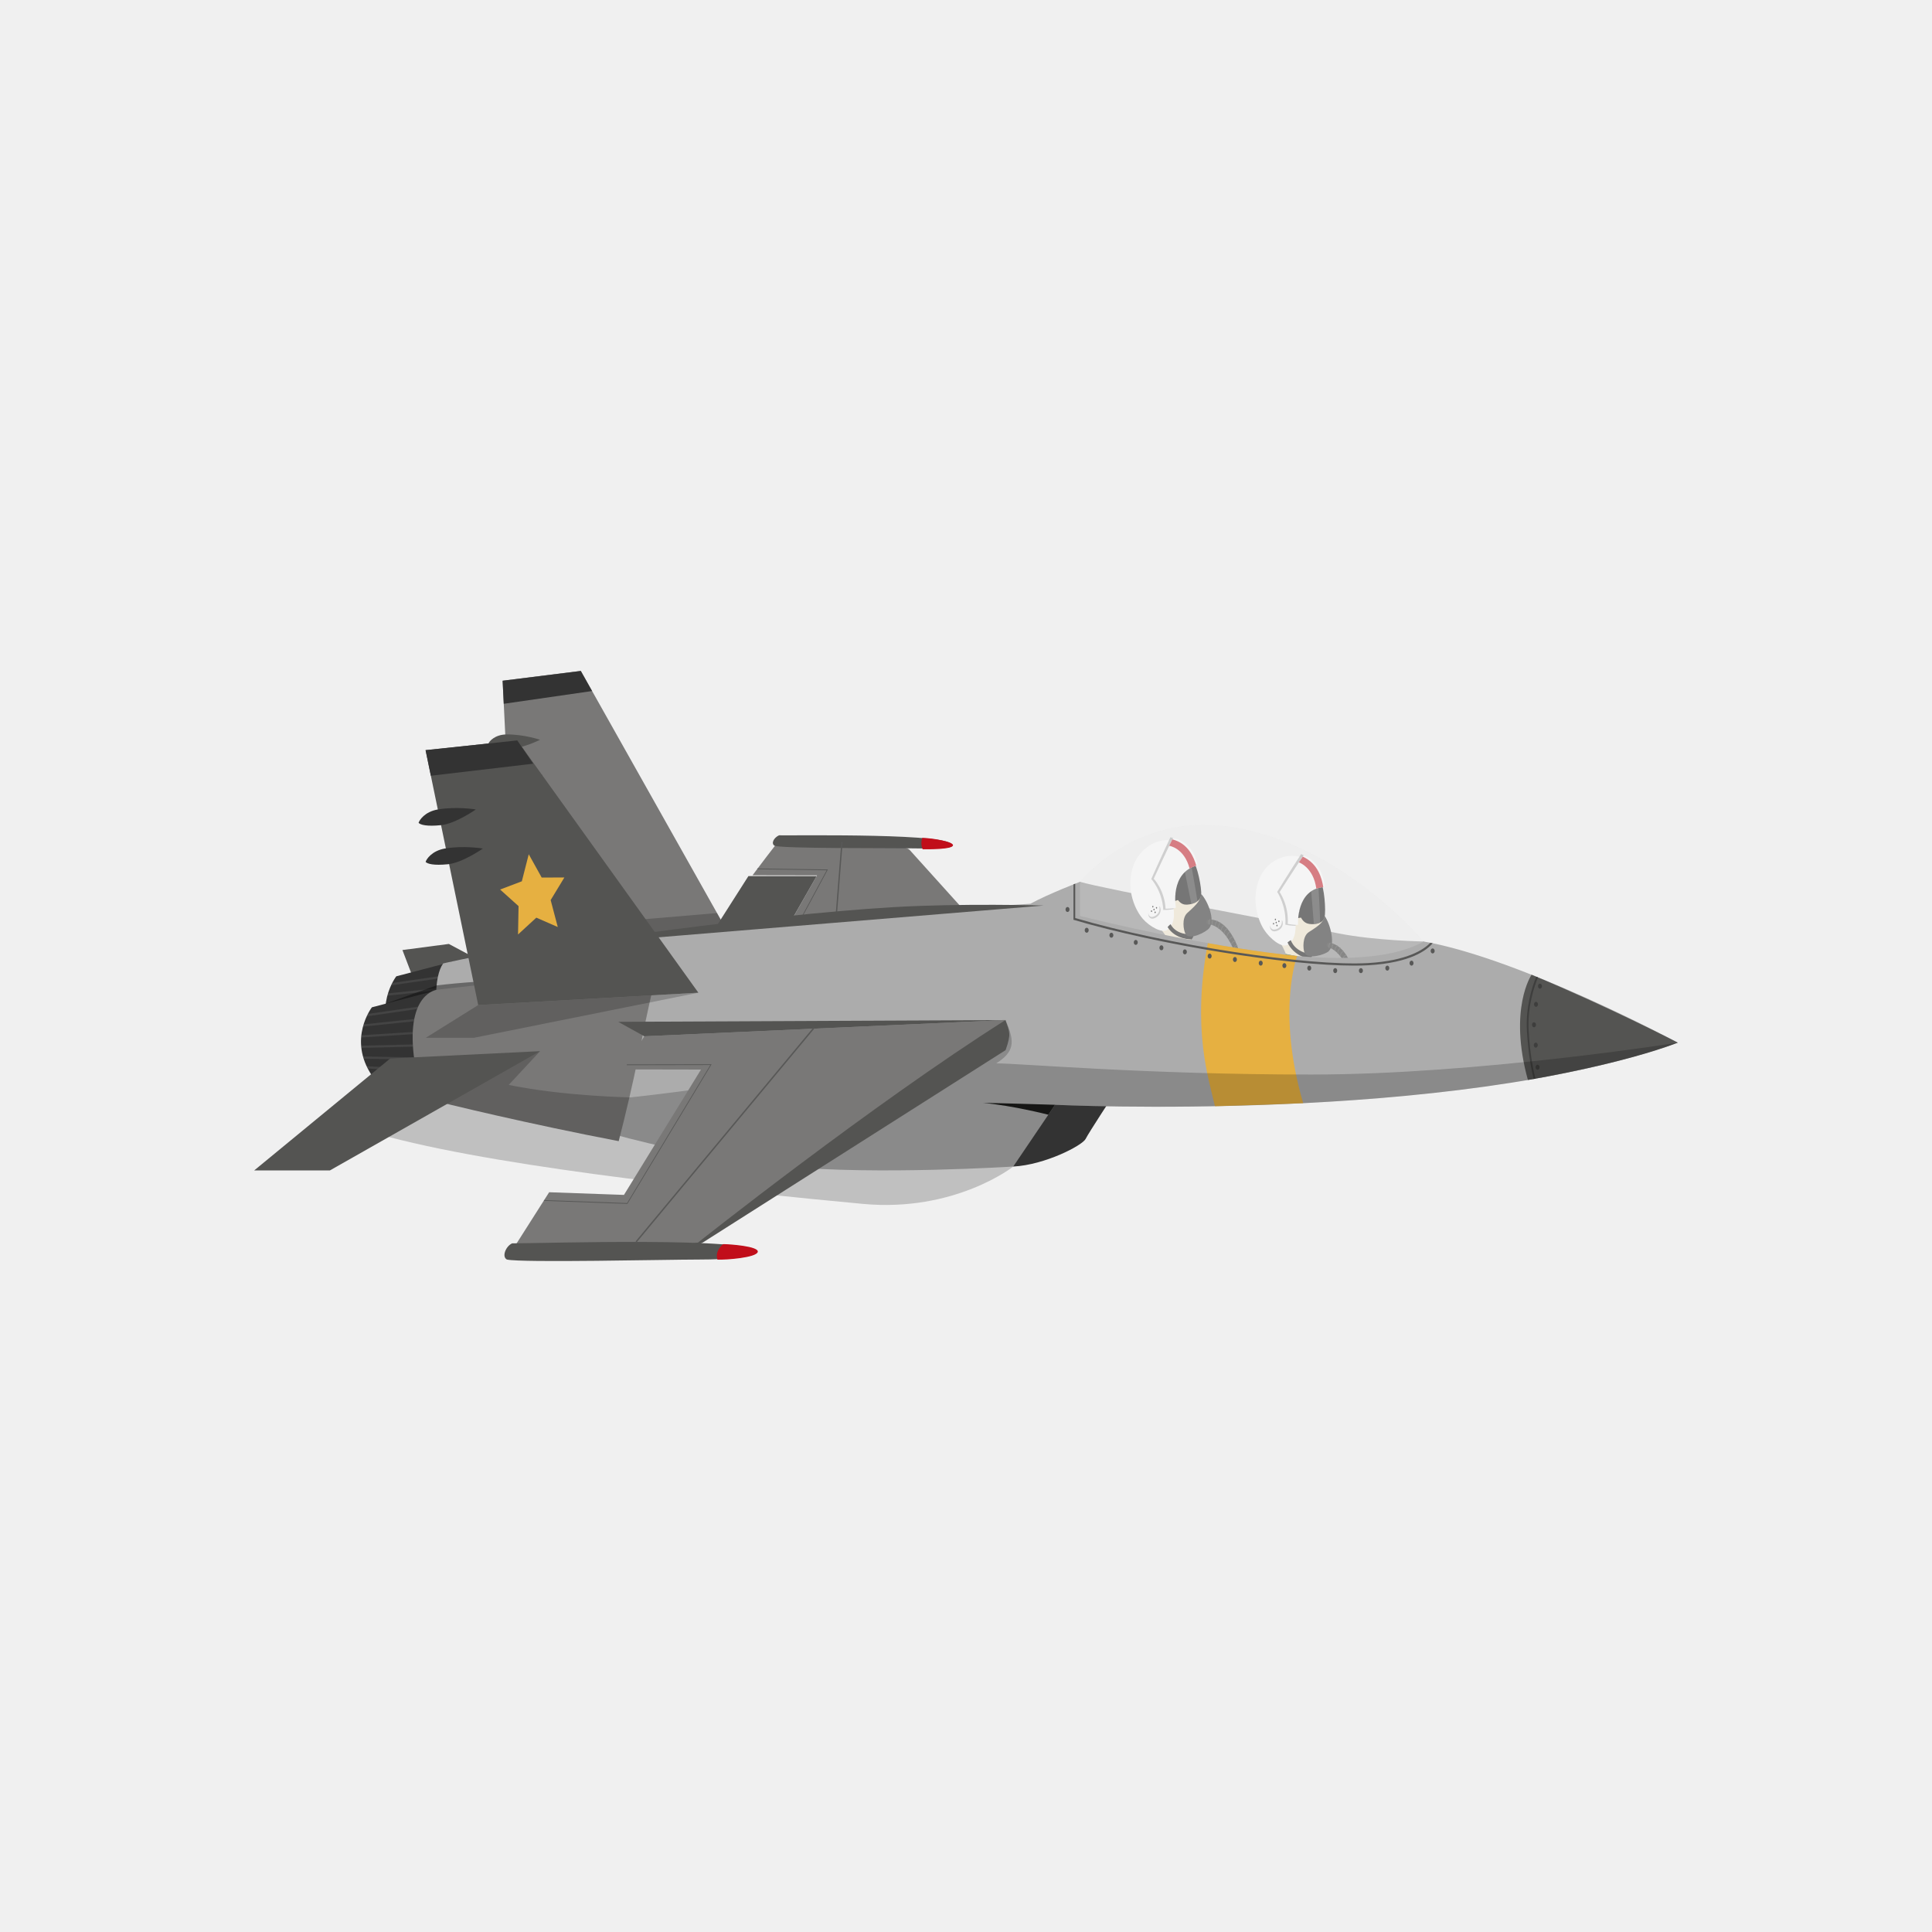
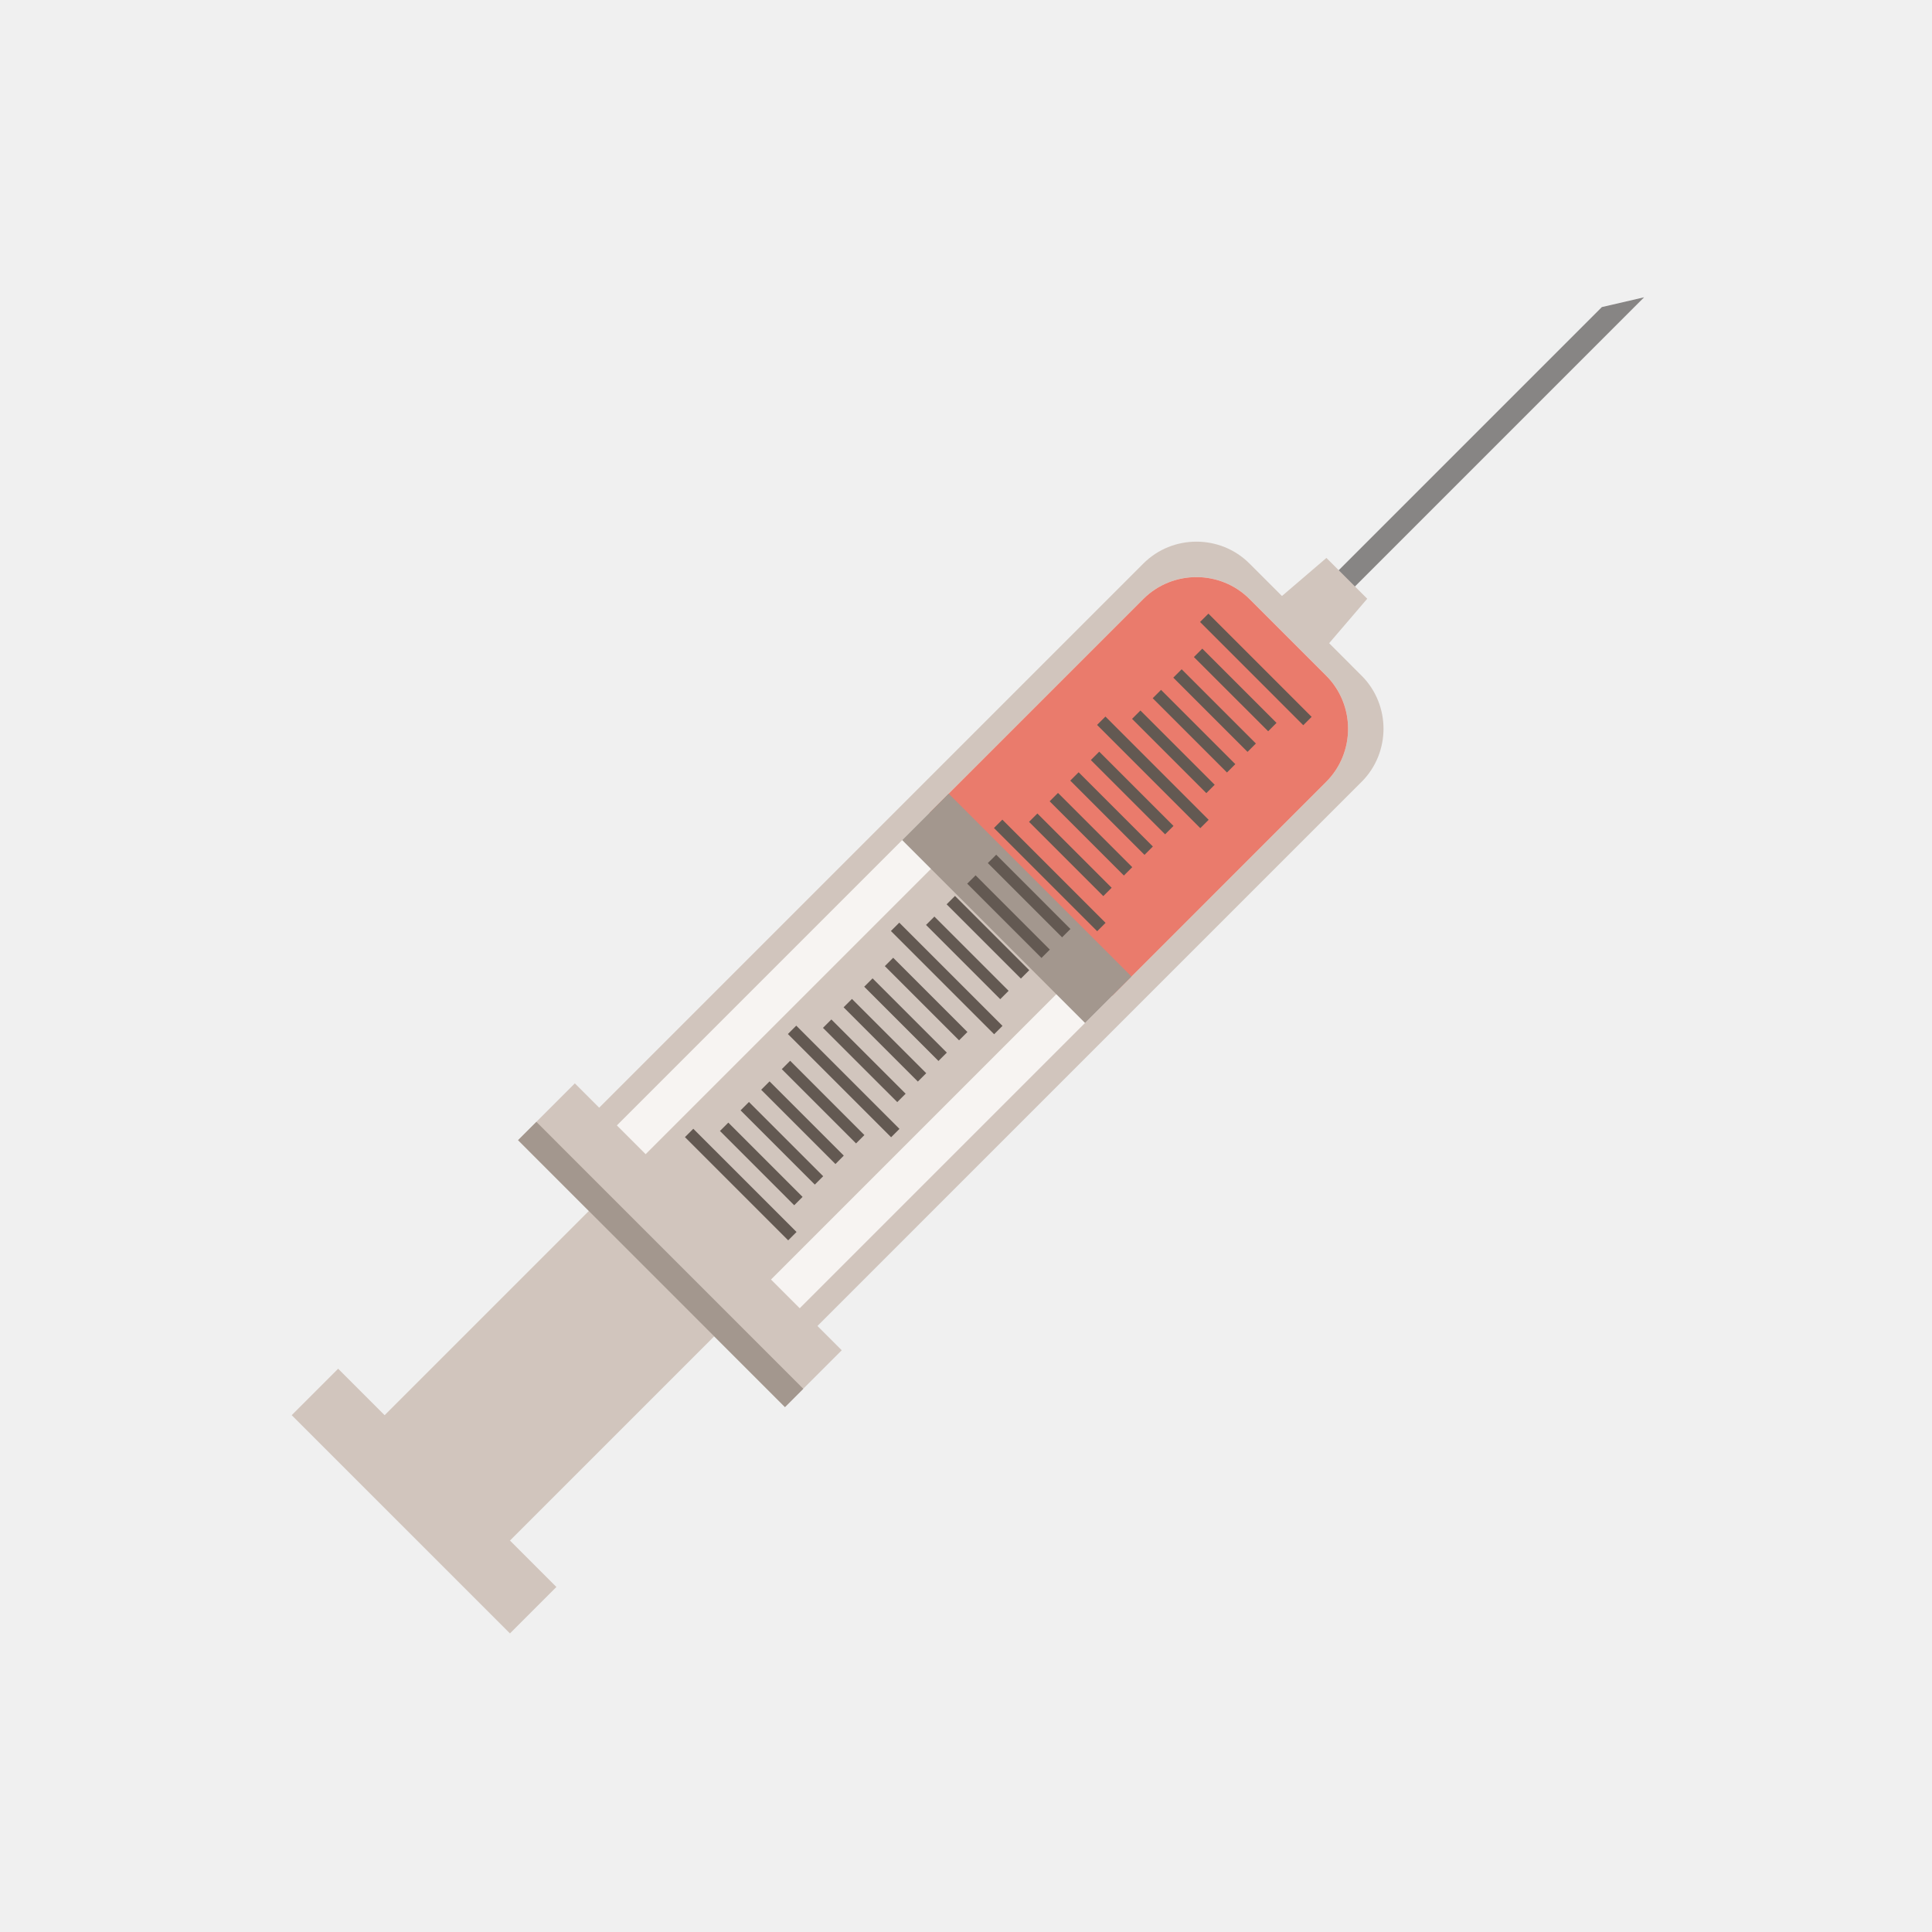
<svg xmlns="http://www.w3.org/2000/svg" version="1.1" id="Layer_1" x="0px" y="0px" viewBox="0 0 500 500" style="enable-background:new 0 0 500 500;" xml:space="preserve">
  <style type="text/css">
- 	.st0{fill:#858585;}
- 	.st1{fill:#386639;}
- 	.st2{fill:#F3E7CA;}
- 	.st3{fill:#E6B041;}
- 	.st4{opacity:0.3;}
- 	.st5{fill:#FFFFFF;}
- 	.st6{opacity:0.5;fill:#585857;}
- 	.st7{fill:#C10E1A;}
- 	.st8{fill:#1A1A1A;}
- 	.st9{fill:#222221;}
- 	.st10{fill:#3E3E3D;}
- 	.st11{fill:#797877;}
- 	.st12{fill:#333333;}
- 	.st13{fill:#545452;}
- 	.st14{opacity:0.2;}
- 	.st15{fill:#585857;}
- 	.st16{opacity:0.5;fill:#EBEBEB;}
- 	.st17{fill:#ACACAC;}
- 	.st18{fill:#1B1C1A;}
- 	.st19{opacity:0.4;}
+ 	.st0{fill:#D1C5BD;}
+ 	.st1{fill:#F7F4F2;}
+ 	.st2{fill:#EA7B6C;}
+ 	.st3{fill:#878584;}
+ 	.st4{fill:#A3978E;}
+ 	.st5{fill:#635952;}
</style>
  <g>
-     <path class="st0" d="M368.45,243.66c0,0-12.51-0.21-22.06-2.1c-9.55-1.89-62.11-11.78-66.88-13.35c-3.23,4.52-3.23,6.29-3.23,6.29   l0.84,5.8l75.75,14.28C352.87,254.58,370.74,250.39,368.45,243.66z" />
    <g>
+       <path class="st0" d="M207.16,347.55l145.22-145.21c7.56-7.56,7.56-19.92,0-27.48l-29.01-29.01c-7.56-7.56-19.92-7.56-27.48,0    L150.67,291.07L207.16,347.55z" />
+       <path class="st1" d="M202.57,342.97l140.64-140.64c7.56-7.55,7.56-19.91,0-27.48l-19.84-19.84c-7.55-7.55-19.92-7.56-27.48,0    L155.25,295.65L202.57,342.97z" />
+       <path class="st2" d="M287.88,257.68l55.33-55.34c7.56-7.55,7.56-19.91,0-27.48l-19.84-19.84c-7.55-7.55-19.92-7.56-27.48,0    l-55.34,55.34L287.88,257.68z" />
+       <polygon class="st3" points="414.56,79.47 343.79,150.24 347.99,154.45 425.49,76.94   " />
+       <polygon class="st0" points="343.28,144.39 329.35,156.32 341.91,168.88 353.84,154.95   " />
+       <rect x="77.11" y="289.7" transform="matrix(0.7071 -0.7071 0.7071 0.7071 -166.7076 222.8042)" class="st0" width="216.98" height="45.88" />
+       <rect x="101.24" y="348.55" transform="matrix(0.7071 -0.7071 0.7071 0.7071 -242.5531 191.3702)" class="st0" width="17" height="79.88" />
+       <polygon class="st4" points="233.49,217.41 280.81,264.74 292.84,252.72 245.51,205.39   " />
      <g>
-         <path id="camisatras_4_" class="st1" d="M341.13,256.89l-2.38-8.61l-1.58-0.24l-0.48,1.78c0.2-0.05-3.28,7.49-3.09,7.44     c0.21-0.05,5.48-0.01,5.7-0.07l0.71-0.12C340.37,256.98,340.76,256.99,341.13,256.89z" />
-         <g id="cara_4_">
-           <path class="st2" d="M342.82,236.63l-0.77,4.36c0,0-1.3,6.11-4.7,8.67c-0.05,0.03-0.25,0.07-0.3,0.06      c-1.58-0.45-3.85-1.6-3.85-1.6s-0.85-3.23-3.24-6.1c-4.16-5.01-7.06-14.79,1.3-17.9C339.6,221.01,342.58,225.62,342.82,236.63z" />
-           <path class="st3" d="M341.26,227.02c0,0-7.05,0.54-7.13,8.01c-0.03,3.38,0.98,5.21,1.04,5.49c0.06,0.28-1.43,0.95-1.67,0.82      c-0.25-0.14-0.6-4.01-1.53-4.11c-0.93-0.1-2.8,1.42-3.04,3.42c-5.13-7.9-2.22-12.7-2.22-12.7S336.4,216.59,341.26,227.02z" />
-         </g>
-         <g id="camisa_delante_4_">
-           <path class="st1" d="M339.04,258.2l-2.16-10.44l-4.11-0.88l-5.4,11.64C329.38,258.25,336.78,258.77,339.04,258.2z" />
-           <polygon class="st4" points="336.82,247.83 336.15,249.93 331.51,249.57 332.37,247.74     " />
-           <polygon class="st1" points="336.88,247.77 335.54,249.18 331.51,248.22 332.77,246.89     " />
-         </g>
-         <g id="gafa1_4_">
-           <path d="M341.89,228.82c0.7,0.21,1.38,6.91,0.87,8.68c-0.51,1.77-3.18,1.85-4.33,1.52c-1.77-0.51-2.74-2.99-2.06-6.21      C336.79,230.8,340.16,228.29,341.89,228.82z" />
-           <polygon points="337.09,235.76 327.45,237.99 327.84,238.79 337.68,237.33     " />
-         </g>
-         <g id="gorro_4_">
-           <path class="st5" d="M342.07,227.97c0,0-7.28-0.1-6.83,8.93c0.16,3.3,0.33,6.24-2.08,7.63c-1.45,0.84-4.48-1.54-6.04-3.95      c-1.51-2.33-3.47-7.86-1.09-13.4C329.03,220.2,339.31,218.74,342.07,227.97z" />
-         </g>
-         <path class="st6" d="M339.14,228.1l0.88,11.06c0,0,1.11-0.05,1.64-0.41c-0.06-2.84-0.49-10-0.49-10L339.14,228.1z" />
+         <rect x="323.48" y="154.34" transform="matrix(0.7072 -0.707 0.707 0.7072 -27.3087 280.5208)" class="st5" width="3.06" height="37.78" />
+         <polygon class="st5" points="328.2,189.25 308.98,170.04 311.15,167.87 330.36,187.08    " />
+         <rect x="312.81" y="170.31" transform="matrix(0.7071 -0.7071 0.7071 0.7071 -37.9655 276.1335)" class="st5" width="3.06" height="27.17" />
+         <rect x="307.48" y="175.64" transform="matrix(0.7071 -0.7071 0.7071 0.7071 -43.2969 273.9251)" class="st5" width="3.06" height="27.18" />
+         <rect x="302.14" y="180.97" transform="matrix(0.7071 -0.7071 0.7071 0.7071 -48.6307 271.7196)" class="st5" width="3.06" height="27.18" />
+         <rect x="296.81" y="181" transform="matrix(0.7072 -0.7071 0.7071 0.7072 -53.9683 269.48)" class="st5" width="3.06" height="37.78" />
+         <polygon class="st5" points="301.53,215.92 282.31,196.7 284.48,194.53 303.7,213.75    " />
+         <rect x="286.15" y="196.97" transform="matrix(0.7071 -0.7071 0.7071 0.7071 -64.6291 265.0845)" class="st5" width="3.06" height="27.17" />
+         <rect x="280.81" y="202.31" transform="matrix(0.7071 -0.7071 0.7071 0.7071 -69.9645 262.8803)" class="st5" width="3.06" height="27.17" />
+         <rect x="275.48" y="207.63" transform="matrix(0.7071 -0.7071 0.7071 0.7071 -75.2945 260.6706)" class="st5" width="3.06" height="27.18" />
+         <rect x="270.15" y="207.67" transform="matrix(0.7071 -0.7071 0.7071 0.7071 -80.6272 258.4637)" class="st5" width="3.06" height="37.78" />
+         <polygon class="st5" points="274.87,242.58 255.65,223.36 257.82,221.2 277.03,240.42    " />
+         <rect x="259.48" y="223.63" transform="matrix(0.7072 -0.707 0.707 0.7072 -91.2943 253.9984)" class="st5" width="3.06" height="27.18" />
+         <rect x="254.15" y="228.97" transform="matrix(0.7071 -0.7071 0.7071 0.7071 -96.6276 251.8389)" class="st5" width="3.06" height="27.18" />
+         <rect x="248.82" y="234.3" transform="matrix(0.7072 -0.707 0.707 0.7072 -101.9597 249.59)" class="st5" width="3.06" height="27.17" />
+         <rect x="243.48" y="234.33" transform="matrix(0.7071 -0.7071 0.7071 0.7071 -107.293 247.4164)" class="st5" width="3.06" height="37.78" />
+         <rect x="238.15" y="244.97" transform="matrix(0.7071 -0.7071 0.7071 0.7071 -112.6236 245.2077)" class="st5" width="3.06" height="27.17" />
+         <rect x="232.82" y="250.3" transform="matrix(0.7071 -0.7071 0.7071 0.7071 -117.9586 242.9998)" class="st5" width="3.06" height="27.18" />
+         <rect x="227.49" y="255.63" transform="matrix(0.7071 -0.7071 0.7071 0.7071 -123.29 240.7916)" class="st5" width="3.06" height="27.18" />
+         <rect x="222.15" y="260.96" transform="matrix(0.7069 -0.7073 0.7073 0.7069 -128.6298 238.6616)" class="st5" width="3.07" height="27.18" />
+         <rect x="216.82" y="260.99" transform="matrix(0.7071 -0.7071 0.7071 0.7071 -133.9549 236.372)" class="st5" width="3.06" height="37.78" />
+         <rect x="211.49" y="271.63" transform="matrix(0.7072 -0.707 0.707 0.7072 -139.2823 234.1181)" class="st5" width="3.06" height="27.18" />
+         <polygon class="st5" points="216.21,301.25 196.99,282.03 199.16,279.86 218.37,299.07    " />
+         <rect x="200.82" y="282.3" transform="matrix(0.7071 -0.7071 0.7071 0.7071 -149.9541 229.7425)" class="st5" width="3.06" height="27.17" />
+         <rect x="195.49" y="287.63" transform="matrix(0.7072 -0.707 0.707 0.7072 -155.2796 227.4938)" class="st5" width="3.06" height="27.18" />
+         <rect x="190.15" y="287.66" transform="matrix(0.7071 -0.7072 0.7072 0.7071 -160.6257 225.3548)" class="st5" width="3.06" height="37.78" />
      </g>
-       <path class="st4" d="M330.53,230.82c0,0,2.42,3.51,2.12,8.49c1.5,0.32,2.67,0.28,2.67,0.28s-0.65-9.66,6.88-10.08    c-0.38-4.36-2.51-7.2-5.47-8.46C334.28,224.75,330.53,230.82,330.53,230.82z" />
-       <path d="M334.07,243.31c0,0,0.87,3.22,5.6,3.66c-0.08,0.81-0.72,1.25-0.72,1.25s-4.11-0.69-5.74-4.31    C333.73,243.46,334.07,243.31,334.07,243.31z" />
-       <path class="st5" d="M331.17,230.86c0,0,2.41,3.4,2.09,8.24c1.5,0.31,2.67,0.26,2.67,0.26s-0.62-9.38,6.91-9.82    c-0.37-4.23-2.49-6.98-5.45-8.19C334.94,224.95,331.17,230.86,331.17,230.86z" />
-       <path class="st7" d="M336.16,223.18c0,0,3.76,1.24,4.5,6.8c1.03-0.29,1.72-0.4,1.8-0.41c-0.37-2.23-1.31-6.03-5.3-7.87    C336.63,222.49,336.16,223.18,336.16,223.18z" />
-       <path class="st8" d="M338.72,241.23c3.25-2.05,3.6-2.62,4.12-4.15c1.43,2.04,2.86,7.31,1.03,9.09c-0.94,0.91-5.59,2.28-6.28,0.36    C337.19,245.49,337.04,242.3,338.72,241.23z" />
-       <path class="st9" d="M343.44,245.07c0,0,4.2,0.5,6.17,8.56c1.96,8.06-0.37,11.64-0.37,11.64l1.06,1.02c0,0,2.5-3.21,0.43-13    c-2.07-9.79-7.12-9.31-7.12-9.31S343.08,244.34,343.44,245.07z" />
-       <path class="st10" d="M343.98,245.33c-0.04,0-0.07-0.03-0.08-0.07c0-0.01-0.21-0.84,0.31-1.3c0.04-0.03,0.09-0.02,0.12,0.03    c0.03,0.05,0.02,0.11-0.02,0.15c-0.42,0.37-0.26,1.04-0.25,1.07c0.01,0.06-0.01,0.11-0.05,0.13    C343.99,245.32,343.99,245.33,343.98,245.33z" />
-       <path class="st10" d="M344.8,245.66c-0.04,0-0.07-0.03-0.08-0.07c0-0.01-0.22-0.9,0.33-1.38c0.04-0.03,0.09-0.02,0.12,0.03    c0.03,0.05,0.02,0.11-0.02,0.15c-0.45,0.4-0.27,1.14-0.27,1.15c0.01,0.06-0.01,0.11-0.05,0.13    C344.82,245.65,344.81,245.66,344.8,245.66z" />
-       <path class="st10" d="M345.46,246.11c-0.05,0-0.08-0.05-0.08-0.1c0-0.01,0-1.04,0.71-1.32c0.04-0.02,0.09,0.01,0.11,0.07    c0.01,0.06-0.01,0.11-0.05,0.13c-0.59,0.24-0.6,1.09-0.6,1.12C345.55,246.06,345.51,246.11,345.46,246.11L345.46,246.11z" />
-       <path class="st10" d="M346.18,246.81c-0.05,0-0.08-0.05-0.08-0.1c0-0.01,0-1.12,0.76-1.42c0.04-0.02,0.09,0.01,0.11,0.07    c0.01,0.06-0.01,0.11-0.05,0.13c-0.64,0.26-0.65,1.18-0.65,1.22C346.26,246.76,346.22,246.81,346.18,246.81    C346.18,246.81,346.18,246.81,346.18,246.81z" />
-       <path class="st10" d="M346.84,247.52c0,0-0.01,0-0.01,0c-0.05-0.01-0.08-0.06-0.07-0.12c0-0.01,0.13-1.1,0.92-1.27    c0.04-0.01,0.09,0.03,0.1,0.09c0.01,0.06-0.02,0.11-0.07,0.12c-0.66,0.14-0.78,1.05-0.78,1.09    C346.92,247.49,346.88,247.52,346.84,247.52z" />
-       <path class="st10" d="M347.48,248.39c-0.01,0-0.01,0-0.02,0c-0.04-0.01-0.07-0.07-0.06-0.13c0-0.01,0.22-1.08,1.02-1.14    c0.05-0.01,0.09,0.04,0.09,0.1c0,0.06-0.03,0.11-0.08,0.11c-0.67,0.06-0.86,0.95-0.87,0.99    C347.55,248.36,347.51,248.39,347.48,248.39z" />
-       <path class="st10" d="M348.05,249.41c-0.01,0-0.01,0-0.02,0c-0.04-0.01-0.07-0.07-0.06-0.13c0-0.01,0.22-1.08,1.02-1.14    c0,0,0,0,0.01,0c0.04,0,0.08,0.04,0.08,0.1c0,0.06-0.03,0.11-0.08,0.11c-0.67,0.06-0.86,0.95-0.87,0.99    C348.12,249.38,348.09,249.41,348.05,249.41z" />
-       <path class="st10" d="M348.52,250.52c-0.01,0-0.02,0-0.03-0.01c-0.04-0.02-0.06-0.09-0.04-0.14c0-0.01,0.37-1.01,1.16-0.9    c0.05,0.01,0.08,0.06,0.07,0.12c0,0.06-0.05,0.1-0.09,0.09c-0.68-0.09-0.98,0.74-0.99,0.78    C348.59,250.5,348.56,250.52,348.52,250.52z" />
-       <path class="st10" d="M348.96,251.56c-0.02,0-0.03-0.01-0.05-0.02c-0.04-0.03-0.05-0.1-0.03-0.14c0.02-0.04,0.48-0.92,1.21-0.7    c0.04,0.01,0.07,0.07,0.06,0.13c-0.01,0.06-0.05,0.09-0.1,0.08c-0.61-0.17-1.01,0.58-1.03,0.61    C349.01,251.54,348.99,251.56,348.96,251.56z" />
-       <path class="st10" d="M349.33,252.77c-0.02,0-0.03-0.01-0.04-0.02c-0.04-0.03-0.05-0.1-0.03-0.14c0.02-0.04,0.47-0.91,1.21-0.71    c0.05,0.01,0.07,0.07,0.06,0.13c-0.01,0.06-0.05,0.09-0.1,0.08c-0.62-0.18-1.02,0.61-1.03,0.61    C349.39,252.75,349.36,252.77,349.33,252.77z" />
-       <path class="st10" d="M349.67,254.07c-0.02,0-0.03-0.01-0.04-0.02c-0.04-0.03-0.05-0.1-0.03-0.14c0.02-0.04,0.48-0.92,1.21-0.7    c0.04,0.01,0.07,0.07,0.06,0.13c-0.01,0.06-0.05,0.09-0.1,0.08c-0.61-0.18-1.01,0.58-1.03,0.61    C349.72,254.05,349.7,254.07,349.67,254.07z" />
-       <path class="st10" d="M349.9,255.22c-0.02,0-0.04-0.01-0.06-0.03c-0.03-0.04-0.03-0.11,0-0.15c0.02-0.03,0.6-0.71,1.23-0.31    c0.04,0.03,0.06,0.09,0.04,0.14c-0.02,0.05-0.07,0.07-0.11,0.05c-0.53-0.33-1.02,0.25-1.04,0.28    C349.94,255.21,349.92,255.22,349.9,255.22z" />
-       <path class="st10" d="M350.15,256.52c-0.02,0-0.04-0.01-0.06-0.03c-0.03-0.04-0.03-0.11,0-0.15c0.02-0.03,0.57-0.68,1.18-0.3    c0.04,0.03,0.06,0.09,0.04,0.14c-0.02,0.05-0.07,0.07-0.11,0.05c-0.5-0.31-0.98,0.26-0.99,0.26    C350.19,256.51,350.17,256.52,350.15,256.52z" />
-       <path class="st10" d="M350.26,257.6c-0.02,0-0.04-0.01-0.06-0.03c-0.03-0.04-0.03-0.11,0-0.15c0.02-0.03,0.57-0.68,1.18-0.3    c0.04,0.03,0.06,0.09,0.04,0.14c-0.02,0.05-0.07,0.07-0.11,0.05c-0.5-0.32-0.99,0.26-0.99,0.26    C350.3,257.59,350.28,257.6,350.26,257.6z" />
-       <path class="st4" d="M328.71,239.45c0,0,0,1.5,1.58,1.02c1.58-0.49,1.49-1.91,1.45-2.36c0.37,0.37,0.5,1.97-0.95,2.67    C329.09,241.57,328.53,240.33,328.71,239.45z" />
-       <path d="M330.23,237.93c0.01,0.11-0.05,0.22-0.14,0.23c-0.09,0.01-0.17-0.07-0.18-0.18c-0.01-0.11,0.05-0.22,0.14-0.23    C330.14,237.74,330.22,237.82,330.23,237.93z" />
-       <path d="M330.64,239.5c0.01,0.11-0.05,0.22-0.14,0.23c-0.09,0.02-0.17-0.07-0.18-0.18c-0.01-0.11,0.05-0.22,0.14-0.23    C330.55,239.3,330.63,239.38,330.64,239.5z" />
-       <path d="M329.75,239.03c0.01,0.11-0.05,0.22-0.14,0.23c-0.09,0.02-0.17-0.06-0.18-0.18c-0.01-0.11,0.05-0.22,0.14-0.23    C329.66,238.83,329.74,238.91,329.75,239.03z" />
-       <path d="M331.14,238.41c0.01,0.11-0.05,0.22-0.14,0.23c-0.09,0.01-0.17-0.07-0.19-0.18c-0.01-0.11,0.05-0.22,0.14-0.23    C331.04,238.21,331.12,238.29,331.14,238.41z" />
-       <path d="M330.44,238.73c0.01,0.11-0.05,0.22-0.14,0.23c-0.09,0.01-0.17-0.06-0.18-0.18c-0.01-0.11,0.05-0.22,0.14-0.23    C330.35,238.54,330.43,238.61,330.44,238.73z" />
-     </g>
-     <g>
-       <g>
-         <path id="camisatras_1_" class="st1" d="M311.56,251.28l-3.38-8.07l-1.59,0.06l-0.26,1.85c0.19-0.08-2.35,8.03-2.16,7.94     c0.2-0.09,5.42-1.04,5.62-1.14l0.69-0.25C310.82,251.51,311.21,251.45,311.56,251.28z" />
-         <g id="cara_2_">
-           <path class="st2" d="M310.8,230.93l-0.24,4.45c0,0-0.56,6.28-3.61,9.45c-0.04,0.04-0.24,0.12-0.29,0.11      c-1.61-0.15-4-0.86-4-0.86s-1.23-3.03-3.93-5.42c-4.71-4.17-8.76-13.3-0.87-17.94C305.74,216.1,309.24,220.09,310.8,230.93z" />
-           <path class="st3" d="M308.1,221.72c0,0-6.91,1.86-6.08,9.26c0.37,3.35,1.59,4.97,1.68,5.23c0.09,0.27-1.3,1.21-1.56,1.12      c-0.26-0.09-1.07-3.85-2-3.78c-0.93,0.08-2.6,1.93-2.6,3.95c-6.02-6.85-3.72-12.13-3.72-12.13S302.05,212.33,308.1,221.72z" />
-         </g>
-         <g id="camisa_delante_1_">
-           <path class="st1" d="M309.65,252.97l-3.38-9.91l-4.17-0.1l-3.94,12.52C300.11,254.83,307.49,253.95,309.65,252.97z" />
-           <polygon class="st4" points="306.21,243.13 305.8,245.33 301.17,245.85 301.8,243.88     " />
-           <polygon class="st1" points="306.26,243.06 305.1,244.71 301.01,244.51 302.1,242.96     " />
-         </g>
-         <g id="gafa1_2_">
-           <path d="M308.94,223.38c0.72,0.08,2.2,6.57,1.9,8.41c-0.29,1.85-2.92,2.43-4.1,2.32c-1.81-0.17-3.07-2.44-2.78-5.76      C304.14,226.3,307.17,223.18,308.94,223.38z" />
-           <polygon points="305.03,231.15 295.76,235.17 296.24,235.88 305.81,232.59     " />
-         </g>
-         <g id="gorro_2_">
-           <path class="st5" d="M309.02,222.51c0,0-7.21,1.27-5.68,10.11c0.56,3.23,1.08,6.1-1.14,7.94c-1.33,1.1-4.61-0.68-6.44-2.77      c-1.77-2.02-4.37-7.12-2.68-13.04C295.19,217.28,305.19,213.9,309.02,222.51z" />
-         </g>
-         <path class="st6" d="M306.14,223.19l2.19,10.77c0,0,1.09-0.25,1.57-0.71c-0.4-2.8-1.69-9.8-1.69-9.8L306.14,223.19z" />
-       </g>
-       <path class="st4" d="M297.95,227.49c0,0,2.82,3.01,3.11,8c1.52,0.04,2.68-0.22,2.68-0.22s-1.81-9.43,5.6-11.25    c-0.9-4.24-3.34-6.64-6.43-7.33C300.93,220.79,297.95,227.49,297.95,227.49z" />
-       <path d="M302.95,239.18c0,0,1.25,3.02,5.97,2.57c0.02,0.82-0.56,1.37-0.56,1.37s-4.15,0.09-6.19-3.19    C302.63,239.39,302.95,239.18,302.95,239.18z" />
-       <path class="st5" d="M298.59,227.41c0,0,2.79,2.91,3.06,7.76c1.52,0.02,2.67-0.24,2.67-0.24s-1.74-9.16,5.65-11.01    c-0.87-4.12-3.29-6.43-6.37-7.07C301.6,220.86,298.59,227.41,298.59,227.41z" />
-       <path class="st7" d="M302.6,218.89c0,0,3.87,0.52,5.26,5.87c0.98-0.48,1.65-0.72,1.73-0.74c-0.63-2.13-2.02-5.71-6.19-6.79    C302.98,218.11,302.6,218.89,302.6,218.89z" />
-       <path class="st8" d="M307.3,236.25c2.96-2.64,3.24-3.27,3.58-4.87c1.66,1.75,3.7,6.69,2.1,8.79c-0.82,1.08-5.25,3.31-6.17,1.53    C306.29,240.75,305.76,237.62,307.3,236.25z" />
-       <path class="st9" d="M312.42,239.16c0,0,4.21-0.3,7.12,7.31c2.91,7.6,1.03,11.58,1.03,11.58l1.18,0.81c0,0,2.08-3.64-1.13-12.93    c-3.22-9.29-8.16-7.87-8.16-7.87S311.98,238.5,312.42,239.16z" />
-       <path class="st10" d="M312.97,239.31c-0.03,0-0.06-0.02-0.08-0.06c0-0.01-0.31-0.8,0.15-1.35c0.03-0.04,0.09-0.04,0.12,0    c0.03,0.04,0.03,0.11,0,0.15c-0.37,0.44-0.13,1.08-0.12,1.1c0.02,0.05,0,0.11-0.04,0.14C313,239.31,312.99,239.31,312.97,239.31z" />
-       <path class="st10" d="M313.83,239.48c-0.03,0-0.06-0.02-0.08-0.06c0-0.01-0.33-0.85,0.16-1.43c0.03-0.04,0.09-0.04,0.12,0    c0.03,0.04,0.03,0.11,0,0.15c-0.4,0.48-0.14,1.16-0.13,1.19c0.02,0.05,0,0.11-0.04,0.14    C313.85,239.48,313.84,239.48,313.83,239.48z" />
-       <path class="st10" d="M314.54,239.8c-0.04,0-0.08-0.04-0.08-0.09c0-0.01-0.12-1.03,0.54-1.44c0.04-0.02,0.09,0,0.11,0.05    c0.02,0.05,0,0.11-0.04,0.14c-0.56,0.35-0.46,1.19-0.45,1.22c0.01,0.06-0.02,0.11-0.07,0.12    C314.54,239.8,314.54,239.8,314.54,239.8z" />
-       <path class="st10" d="M315.33,240.37c-0.04,0-0.08-0.04-0.08-0.09c0-0.01-0.13-1.1,0.58-1.55c0.04-0.02,0.09,0,0.11,0.05    c0.02,0.05,0,0.11-0.04,0.14c-0.61,0.38-0.49,1.32-0.49,1.33c0.01,0.06-0.02,0.11-0.07,0.12    C315.34,240.37,315.33,240.37,315.33,240.37z" />
-       <path class="st10" d="M316.07,240.95c-0.05,0-0.08-0.05-0.08-0.1c0-0.01,0-1.11,0.76-1.42c0.05-0.02,0.09,0.01,0.11,0.07    c0.01,0.05-0.01,0.11-0.05,0.13c-0.64,0.26-0.64,1.22-0.64,1.22C316.15,240.9,316.11,240.95,316.07,240.95L316.07,240.95z" />
-       <path class="st10" d="M316.8,241.69C316.8,241.69,316.8,241.69,316.8,241.69c-0.05-0.01-0.09-0.06-0.08-0.11    c0-0.01,0.09-1.11,0.87-1.32c0.04-0.01,0.09,0.02,0.1,0.08c0.01,0.06-0.02,0.11-0.06,0.12c-0.66,0.18-0.73,1.1-0.74,1.14    C316.88,241.65,316.85,241.69,316.8,241.69z" />
-       <path class="st10" d="M317.49,242.59C317.49,242.59,317.49,242.59,317.49,242.59c-0.05-0.01-0.09-0.06-0.08-0.11    c0-0.01,0.09-1.11,0.87-1.32c0.05-0.01,0.09,0.02,0.1,0.08c0.01,0.06-0.02,0.11-0.06,0.12c-0.66,0.18-0.73,1.1-0.74,1.14    C317.57,242.55,317.54,242.59,317.49,242.59z" />
-       <path class="st10" d="M318.09,243.59c-0.01,0-0.01,0-0.02,0c-0.04-0.02-0.07-0.07-0.06-0.13c0-0.01,0.24-1.07,1.04-1.11    c0,0,0,0,0,0c0.04,0,0.08,0.04,0.08,0.1c0,0.06-0.03,0.11-0.08,0.11c-0.68,0.03-0.89,0.95-0.89,0.96    C318.16,243.56,318.13,243.59,318.09,243.59z" />
-       <path class="st10" d="M318.65,244.54c-0.01,0-0.02,0-0.03-0.01c-0.04-0.02-0.06-0.08-0.04-0.14c0.01-0.04,0.35-1,1.11-0.92    c0.05,0,0.08,0.05,0.08,0.11c0,0.06-0.04,0.1-0.09,0.1c-0.63-0.06-0.93,0.76-0.94,0.8C318.71,244.52,318.68,244.54,318.65,244.54z    " />
-       <path class="st10" d="M319.16,245.66c-0.01,0-0.02,0-0.03-0.01c-0.04-0.02-0.06-0.08-0.04-0.14c0.01-0.04,0.35-1,1.11-0.92    c0.05,0,0.08,0.05,0.08,0.11c0,0.06-0.04,0.11-0.09,0.1c-0.62-0.06-0.93,0.76-0.94,0.8C319.23,245.64,319.19,245.66,319.16,245.66    z" />
-       <path class="st10" d="M319.65,246.88c-0.01,0-0.02,0-0.03-0.01c-0.04-0.02-0.06-0.08-0.04-0.14c0.01-0.04,0.33-0.93,1.03-0.93    c0.03,0,0.05,0,0.08,0c0.05,0,0.08,0.05,0.08,0.11c0,0.06-0.04,0.1-0.09,0.1c-0.63-0.06-0.94,0.79-0.94,0.8    C319.71,246.86,319.68,246.88,319.65,246.88z" />
-       <path class="st10" d="M320.02,247.98c-0.02,0-0.04-0.01-0.05-0.02c-0.04-0.03-0.04-0.1-0.02-0.15c0.02-0.03,0.51-0.81,1.18-0.54    c0.04,0.02,0.07,0.08,0.05,0.13c-0.01,0.05-0.06,0.08-0.11,0.07c-0.56-0.23-0.99,0.46-1,0.47    C320.07,247.97,320.04,247.98,320.02,247.98z" />
-       <path class="st10" d="M320.42,249.23c-0.02,0-0.04-0.01-0.05-0.02c-0.04-0.03-0.04-0.1-0.02-0.15c0.02-0.03,0.48-0.78,1.13-0.52    c0.04,0.02,0.07,0.08,0.05,0.13c-0.01,0.05-0.06,0.08-0.11,0.07c-0.54-0.22-0.94,0.44-0.95,0.44    C320.47,249.21,320.44,249.23,320.42,249.23z" />
-       <path class="st10" d="M320.66,250.27c-0.02,0-0.04-0.01-0.05-0.02c-0.04-0.04-0.04-0.1-0.02-0.15c0.02-0.03,0.48-0.78,1.13-0.52    c0.04,0.02,0.07,0.08,0.05,0.13c-0.01,0.06-0.06,0.09-0.11,0.07c-0.53-0.22-0.93,0.42-0.95,0.44    C320.71,250.25,320.68,250.27,320.66,250.27z" />
-       <path class="st4" d="M297.18,236.37c0,0,0.18,1.48,1.68,0.71c1.5-0.78,1.25-2.17,1.15-2.61c0.41,0.3,0.73,1.86-0.62,2.82    C297.82,238.4,297.11,237.28,297.18,236.37z" />
-       <path d="M298.51,234.58c0.02,0.11-0.03,0.22-0.11,0.26c-0.09,0.03-0.18-0.03-0.2-0.14c-0.03-0.11,0.02-0.22,0.11-0.26    C298.39,234.41,298.48,234.47,298.51,234.58z" />
-       <path d="M299.1,236.05c0.03,0.11-0.02,0.22-0.11,0.26c-0.09,0.03-0.18-0.03-0.2-0.14c-0.03-0.11,0.02-0.22,0.11-0.26    C298.99,235.88,299.08,235.94,299.1,236.05z" />
-       <path d="M298.17,235.75c0.03,0.11-0.03,0.22-0.11,0.25c-0.09,0.03-0.18-0.03-0.2-0.14c-0.03-0.11,0.02-0.22,0.11-0.26    C298.05,235.58,298.14,235.64,298.17,235.75z" />
-       <path d="M299.46,234.88c0.03,0.11-0.03,0.22-0.11,0.26c-0.09,0.03-0.18-0.03-0.2-0.14c-0.03-0.11,0.03-0.22,0.11-0.25    C299.34,234.71,299.44,234.77,299.46,234.88z" />
-       <path d="M298.81,235.33c0.02,0.11-0.02,0.22-0.11,0.26c-0.09,0.03-0.18-0.03-0.2-0.14c-0.03-0.11,0.02-0.22,0.11-0.26    C298.7,235.16,298.79,235.22,298.81,235.33z" />
-     </g>
-     <g>
-       <polygon class="st11" points="195.21,253.44 150.31,173.64 130.08,176.17 133.87,253.44   " />
-       <g>
-         <polygon class="st12" points="150.31,173.64 153.23,178.84 130.37,182.14 130.08,176.17    " />
-       </g>
-       <path class="st13" d="M139.77,191.45c0,0-4.26-1.43-8.67-1.38c-3.03,0.03-4.49,1.79-4.7,2.36c0.38,0.49,1.7,1.15,5.07,1.33    C134.85,193.94,139.77,191.45,139.77,191.45z" />
-       <g class="st14">
-         <polygon points="135.5,240.53 185.57,236.3 190.06,244.29 135.5,248.57    " />
-       </g>
-       <path class="st13" d="M140.47,200.61c0,0-4.26-1.43-8.67-1.38c-3.03,0.04-4.49,1.79-4.7,2.36c0.38,0.49,1.7,1.15,5.07,1.33    C135.55,203.11,140.47,200.61,140.47,200.61z" />
-     </g>
-     <g>
-       <path class="st11" d="M235.46,220.01c0,0-1.56-2.94-32.96-3.57c-3.17,3.99-5.14,6.61-7.75,10.08l16.7,0.03l-13.56,23.85    l-19.55-0.54l84.52,0.54L235.46,220.01z" />
-       <path class="st13" d="M246.5,218.79c-0.01,0.91-5.26,0.84-11.84,0.75c-6.57-0.09-31.05,0.09-34.15-0.63    c-1.09-0.59-0.21-2.15,1.1-2.73C207.59,216.26,246.53,215.59,246.5,218.79z" />
-       <polygon class="st15" points="206.94,238.59 206.8,238.48 213.94,225.23 195.99,224.96 195.99,224.75 214.26,225.02     214.17,225.18   " />
-       <polygon class="st15" points="215.62,249.28 215.29,249.24 217.75,217.83 218.08,217.87   " />
-       <path class="st7" d="M238.8,219.79c0,0-0.68-1.21-0.12-2.95c3.03,0.08,7.96,1.03,7.96,1.89    C246.64,219.87,239.98,219.81,238.8,219.79z" />
-     </g>
-     <polygon class="st13" points="211.35,226.73 193.22,258.53 173.97,257.66 193.69,226.73  " />
-     <g>
-       <path class="st12" d="M288.1,283.49c0,0-6.3,9.58-7.14,11.26c-0.84,1.68-10.48,6.72-18.73,7.15c-2.53-6.2-1.97-8.6-1.97-8.6    l10.23-17.16C270.49,276.14,287.26,278.69,288.1,283.49z" />
-       <path class="st12" d="M282.14,286.22c0,0-3.35,7.95-7.51,9.04c-4.16,1.08-10.86,3.04-10.86,3.04l8.26-13.59    C272.03,284.71,280.87,284.12,282.14,286.22z" />
-     </g>
-     <polygon class="st13" points="139.2,256.59 116.16,244.29 104.15,245.87 109.08,258.8  " />
-     <path class="st16" d="M368.45,243.66c0,0-21.46-25.81-50.79-29.8c-24.26-3.3-38.15,14.35-38.15,14.35l-2.39,8.1l1.83,8.83   l78.39,8.3l9.85-7.25L368.45,243.66z" />
-     <g>
-       <g>
-         <path class="st12" d="M118.2,248.57l-15.64,4.1c0,0-6.36,8.2,0,17.66c9.87,4.2,13.66,6.73,23.64,7.15     C126.08,264.68,118.2,248.57,118.2,248.57z" />
-         <g class="st14">
-           <path class="st0" d="M101.22,255.01c0.1-0.22,0.21-0.43,0.31-0.63l13.02-1.88c-0.09,0.2-0.18,0.4-0.26,0.62L101.22,255.01z" />
-           <path class="st0" d="M100.26,257.68c0.05-0.2,0.11-0.4,0.17-0.6l13.11-1.37c-0.04,0.19-0.07,0.39-0.1,0.59L100.26,257.68z" />
-           <path class="st0" d="M99.78,260.48c0.01-0.2,0.03-0.39,0.05-0.58l13.31-0.85c-0.01,0.19-0.02,0.38-0.02,0.58L99.78,260.48z" />
-           <path class="st0" d="M113.2,262.86l-13.36,0.32c-0.02-0.19-0.04-0.39-0.06-0.58l13.38-0.32      C113.17,262.47,113.19,262.67,113.2,262.86z" />
-           <path class="st0" d="M100.44,265.99c-0.06-0.2-0.12-0.39-0.17-0.58l13.21,0.22c0.03,0.19,0.06,0.39,0.1,0.58L100.44,265.99z" />
-           <path class="st0" d="M101.49,268.52c-0.1-0.2-0.2-0.4-0.29-0.6l12.8,0.76c0.03,0.2,0.07,0.39,0.11,0.58L101.49,268.52z" />
-         </g>
-       </g>
-       <path class="st17" d="M434.21,269.84c0,0-40.47-21.76-65.76-26.18c-10.12,5.68-28.01,4.7-42.23,2.63    c-25.11-3.66-46.71-9.25-46.71-9.25v-8.83c0,0-8.22,3.15-12.86,5.68c-15.35,1.09-67.07,3.35-138.88,12.94    c-5.67,0.76-13.08,2.51-13.08,2.51c-2.36,3.28-2.76,12.6,0.83,22.11c0.84,5.05,6.26,10.92,15.11,13.79    c9.56,2.52,39.04,13.51,72.58,16.66c23.89,2.24,59.01,0,59.01,0l10.82-15.98C273.05,285.92,375.48,290.86,434.21,269.84z" />
-       <path class="st3" d="M335.71,247.41c0,0-5.43,14.1,1.55,38.09c-8.9,0.39-22.83,0.79-22.83,0.79c-1.62-7.14-6.01-19.83-1.85-42.21    C323.68,246.09,333.48,247.23,335.71,247.41z" />
-       <path class="st18" d="M273.05,285.92c0,0-15.86-0.49-18.64-0.49c7.86,0.72,16.9,3.06,16.9,3.06L273.05,285.92z" />
-       <path class="st13" d="M143.67,244.78l126.44-10.43c0,0-20.84-0.63-38.71,0.41C195.95,236.83,143.67,244.78,143.67,244.78z" />
-       <g>
-         <g>
-           <path class="st13" d="M396.37,252.26c20.29,8.43,37.85,17.58,37.85,17.58c-13.56,5.26-36.4,9.27-38.8,9.66      C390.34,261.06,396.36,252.26,396.37,252.26z" />
-         </g>
-         <g>
-           <path class="st10" d="M397.58,252.77c0.15,0.06,0.29,0.12,0.44,0.19c-1.03,2.51-2.77,7.75-2.4,13.93      c0.38,6.26,1.27,10.41,1.75,12.27c-0.16,0.03-0.32,0.06-0.46,0.08c-0.49-1.95-1.37-6.11-1.74-12.31      C394.78,260.67,396.51,255.37,397.58,252.77z" />
-         </g>
-         <g>
-           <path class="st15" d="M350.45,249.9c-17.16,0-50.64-5.37-72.46-11.81l-0.18-0.05v-9.16c0.17-0.07,0.32-0.13,0.46-0.18v8.89      c23.47,6.9,60.24,12.55,75.79,11.65c10.23-0.6,14.47-3.54,16.1-5.25c0.2,0.04,0.41,0.08,0.61,0.12      c-1.47,1.76-5.66,5.06-16.69,5.7C352.97,249.87,351.76,249.9,350.45,249.9z" />
-         </g>
-         <path class="st10" d="M399.07,255.23c0,0.36-0.24,0.64-0.53,0.64c-0.29-0.01-0.51-0.3-0.51-0.66c0-0.36,0.24-0.64,0.53-0.64     C398.84,254.58,399.07,254.88,399.07,255.23z" />
-         <path class="st15" d="M371.29,246.11c0,0.36-0.24,0.64-0.53,0.64c-0.29-0.01-0.51-0.3-0.51-0.66c0-0.36,0.24-0.64,0.53-0.64     C371.06,245.46,371.29,245.75,371.29,246.11z" />
-         <path class="st15" d="M365.82,249.27c0,0.36-0.24,0.64-0.52,0.64c-0.29-0.01-0.51-0.3-0.51-0.66c0-0.36,0.24-0.64,0.53-0.64     C365.6,248.62,365.83,248.91,365.82,249.27z" />
-         <path class="st15" d="M359.55,250.56c0,0.36-0.24,0.64-0.52,0.64c-0.29-0.01-0.51-0.3-0.51-0.66c0-0.36,0.24-0.64,0.53-0.64     C359.33,249.91,359.56,250.2,359.55,250.56z" />
-         <path class="st15" d="M352.72,251.21c0,0.36-0.24,0.64-0.53,0.64c-0.29-0.01-0.51-0.3-0.51-0.66c0-0.36,0.24-0.64,0.53-0.64     C352.5,250.55,352.73,250.85,352.72,251.21z" />
-         <path class="st15" d="M346.07,251.21c0,0.36-0.24,0.64-0.52,0.64c-0.29-0.01-0.51-0.3-0.51-0.66c0-0.36,0.24-0.64,0.53-0.64     C345.85,250.55,346.08,250.85,346.07,251.21z" />
-         <path class="st15" d="M339.35,250.56c0,0.36-0.24,0.64-0.52,0.64c-0.29-0.01-0.51-0.3-0.51-0.66c0-0.36,0.24-0.64,0.53-0.64     C339.12,249.91,339.35,250.2,339.35,250.56z" />
-         <path class="st15" d="M332.91,249.91c0,0.36-0.24,0.64-0.52,0.64c-0.29-0.01-0.51-0.3-0.51-0.66c0-0.36,0.24-0.64,0.53-0.64     C332.68,249.26,332.91,249.56,332.91,249.91z" />
-         <path class="st15" d="M326.79,249.27c0,0.36-0.24,0.64-0.52,0.64c-0.29-0.01-0.51-0.3-0.51-0.66c0-0.36,0.24-0.64,0.53-0.64     C326.57,248.62,326.8,248.91,326.79,249.27z" />
-         <path class="st15" d="M320.11,248.33c0,0.36-0.24,0.64-0.52,0.64c-0.29-0.01-0.51-0.3-0.51-0.66c0-0.36,0.24-0.64,0.53-0.64     C319.89,247.68,320.11,247.97,320.11,248.33z" />
-         <path class="st15" d="M313.57,247.48c-0.02,0.36-0.27,0.62-0.55,0.6c-0.29-0.03-0.5-0.33-0.48-0.69c0.02-0.36,0.27-0.62,0.55-0.6     C313.37,246.82,313.59,247.12,313.57,247.48z" />
-         <path class="st15" d="M307.16,246.39c-0.02,0.36-0.27,0.62-0.55,0.6c-0.29-0.02-0.5-0.33-0.48-0.69c0.02-0.36,0.27-0.63,0.55-0.6     C306.97,245.73,307.18,246.04,307.16,246.39z" />
-         <path class="st15" d="M301.09,245.33c-0.02,0.36-0.27,0.63-0.55,0.6c-0.29-0.03-0.5-0.33-0.48-0.69c0.02-0.36,0.27-0.62,0.55-0.6     C300.89,244.66,301.11,244.97,301.09,245.33z" />
-         <path class="st15" d="M294.45,243.94c-0.02,0.36-0.27,0.62-0.55,0.6c-0.29-0.03-0.5-0.34-0.48-0.69c0.02-0.36,0.27-0.63,0.55-0.6     C294.26,243.27,294.47,243.58,294.45,243.94z" />
-         <path class="st15" d="M288.14,242.08c-0.02,0.36-0.27,0.62-0.55,0.6c-0.29-0.03-0.5-0.33-0.48-0.69c0.02-0.36,0.27-0.63,0.55-0.6     C287.95,241.42,288.16,241.73,288.14,242.08z" />
-         <path class="st15" d="M281.75,240.79c-0.02,0.36-0.27,0.62-0.55,0.6c-0.29-0.03-0.5-0.34-0.48-0.69c0.02-0.36,0.27-0.63,0.55-0.6     C281.56,240.12,281.77,240.43,281.75,240.79z" />
-         <path class="st15" d="M276.79,235.42c-0.02,0.36-0.27,0.62-0.55,0.6c-0.29-0.03-0.5-0.33-0.48-0.69c0.02-0.36,0.27-0.62,0.55-0.6     C276.6,234.75,276.82,235.06,276.79,235.42z" />
-         <path class="st10" d="M398.03,259.93c0,0.36-0.24,0.64-0.52,0.64c-0.29-0.01-0.51-0.3-0.51-0.66c0-0.36,0.24-0.64,0.53-0.64     C397.81,259.28,398.04,259.58,398.03,259.93z" />
-         <path class="st10" d="M397.52,265.22c0,0.36-0.24,0.64-0.53,0.64c-0.29-0.01-0.51-0.3-0.51-0.66c0-0.36,0.24-0.64,0.53-0.64     C397.29,264.57,397.52,264.87,397.52,265.22z" />
-         <path class="st10" d="M397.98,270.49c0,0.36-0.24,0.64-0.53,0.64c-0.29-0.01-0.51-0.3-0.51-0.66c0-0.36,0.24-0.64,0.53-0.64     C397.76,269.84,397.98,270.13,397.98,270.49z" />
-         <path class="st10" d="M398.44,276.21c0,0.36-0.24,0.64-0.52,0.64c-0.29-0.01-0.51-0.3-0.51-0.66c0-0.36,0.24-0.64,0.53-0.64     C398.22,275.56,398.45,275.85,398.44,276.21z" />
-       </g>
-     </g>
-     <path class="st19" d="M99.86,259.72c-0.39,3.53,0.58,6.27,0.58,6.27s37.36,8.02,33.91-12.13c-8.03-0.45-21.37,1.16-21.37,1.16   L99.86,259.72z" />
-     <g>
-       <path class="st12" d="M111.89,256.59l-15.64,4.1c0,0-6.36,8.2,0,17.66c9.87,4.2,13.66,6.73,23.64,7.15    C119.76,272.7,111.89,256.59,111.89,256.59z" />
-       <path class="st11" d="M165.2,273.44c1.3-6.27,2.5-12.6,4.05-18.78c0.32-1.29-0.01-2.57,0.34-3.85    c-34.74,2.65-56.51,5.34-56.51,5.34s-7.93,0.83-5.98,17.15c0.84,5.05,1.69,10.09,2.81,10.93c5.86,1.55,27,6.65,50.21,11.1    C161.98,288.11,163.67,280.84,165.2,273.44z" />
-       <g class="st14">
-         <path class="st0" d="M94.9,263.03c0.1-0.22,0.21-0.43,0.31-0.63l13.02-1.88c-0.09,0.2-0.18,0.4-0.26,0.62L94.9,263.03z" />
-         <path class="st0" d="M93.94,265.69c0.05-0.2,0.11-0.4,0.17-0.6l13.11-1.37c-0.04,0.19-0.07,0.39-0.1,0.59L93.94,265.69z" />
-         <path class="st0" d="M93.47,268.5c0.01-0.2,0.03-0.39,0.05-0.58l13.31-0.85c-0.01,0.19-0.02,0.38-0.02,0.58L93.47,268.5z" />
-         <path class="st0" d="M106.88,270.88l-13.36,0.32c-0.02-0.19-0.04-0.39-0.06-0.58l13.38-0.32     C106.86,270.49,106.87,270.69,106.88,270.88z" />
-         <path class="st0" d="M94.12,274c-0.06-0.2-0.11-0.39-0.17-0.58l13.21,0.22c0.03,0.19,0.06,0.39,0.1,0.58L94.12,274z" />
-         <path class="st0" d="M95.17,276.53c-0.1-0.2-0.2-0.4-0.29-0.6l12.8,0.76c0.03,0.2,0.07,0.39,0.11,0.58L95.17,276.53z" />
-       </g>
-     </g>
-     <g class="st14">
-       <path d="M139.77,272.04l-8.12,8.74c14.72,2.98,31.58,3.22,31.58,3.22s69.33-7.27,96.98-20.01c2.7,5.94,2.08,8.31-2.39,11.21    c6.37,0,38.36,2.89,81.5,2.89c43.14,0,94.9-8.25,94.9-8.25c-58.73,21.03-161.16,16.08-161.16,16.08l-10.82,15.98    c0,0-15.08,11.9-38.97,9.66c-30.75-2.89-90.72-8.89-122.63-17.31c-0.33-0.24,8.65-10.86,8.37-11.71v-0.21L139.77,272.04z" />
-     </g>
-     <polygon class="st13" points="139.77,272.04 85.39,302.9 65.79,302.9 100.99,273.94  " />
-     <polygon class="st14" points="180.74,256.91 122.69,268.57 110.2,268.57 123.76,260.11  " />
-     <g>
-       <polygon class="st13" points="180.74,256.91 133.87,191.62 110.14,194.14 123.76,260.11   " />
-       <g>
-         <path class="st3" d="M140.19,227.11l-3.35-6.03l-1.79,7l-5.62,2.13l4.77,4.29l-0.13,7.34l4.73-4.35l5.55,2.42l-1.84-6.97     l3.55-5.85L140.19,227.11z" />
-       </g>
-       <g>
-         <polygon class="st12" points="133.87,191.62 138,197.64 111.5,200.76 110.14,194.14    " />
-       </g>
-       <path class="st12" d="M123.15,209.49c0,0-4.92-0.84-9.84,0c-3.38,0.58-4.81,2.79-4.98,3.47c0.48,0.48,2.03,0.98,5.82,0.59    C117.94,213.15,123.15,209.49,123.15,209.49z" />
-       <path class="st12" d="M124.97,219.6c0,0-4.92-0.84-9.84,0c-3.38,0.58-4.81,2.79-4.98,3.47c0.48,0.48,2.03,0.98,5.82,0.59    C119.75,223.26,124.97,219.6,124.97,219.6z" />
-     </g>
-     <g>
-       <path class="st13" d="M260.21,263.99c1.08,3.16,1.54,3.45,0.04,7.78l-78.44,49.84l-2.33,1.04l-0.58-5.35l62.97-48.8L260.21,263.99    z" />
-       <path class="st11" d="M166.75,268.19l-5.27,8.57l19.94,0.04l-19.94,32.44l-19.36-0.69l-9.59,15.08    c21.08,2.81,48.13-2.07,48.13-2.07s44.98-35.7,79.55-57.57L166.75,268.19z" />
-       <path class="st13" d="M195.66,324.09c0,1.16-6.62,1.88-14.92,1.88c-8.3,0-45.62,0.87-49.55,0c-1.39-0.72-0.31-3.44,1.35-4.19    C140.08,321.78,195.66,320.04,195.66,324.09z" />
-       <polygon class="st13" points="260.21,263.99 159.99,264.45 166.75,268.19   " />
-       <polygon class="st15" points="162.37,311.56 162.32,311.56 140.78,310.78 140.78,310.57 162.28,311.35 183.83,275.63     162.22,275.67 162.22,275.46 184.17,275.42   " />
-       <polygon class="st15" points="164.73,321.56 164.5,321.26 210.56,265.84 210.79,266.14   " />
-       <path class="st7" d="M187.14,321.98c0,0-2.2,1.65-1.47,4.01c2.31,0.1,10.12-0.52,10.44-2    C196.44,322.51,188.69,321.97,187.14,321.98z" />
+       <rect x="165.57" y="273.43" transform="matrix(0.7071 -0.7071 0.7071 0.7071 -176.3401 218.8018)" class="st0" width="20.78" height="97.68" />
+       <polygon class="st4" points="138.82,290.34 134.08,295.08 203.15,364.16 207.89,359.42   " />
    </g>
  </g>
</svg>
